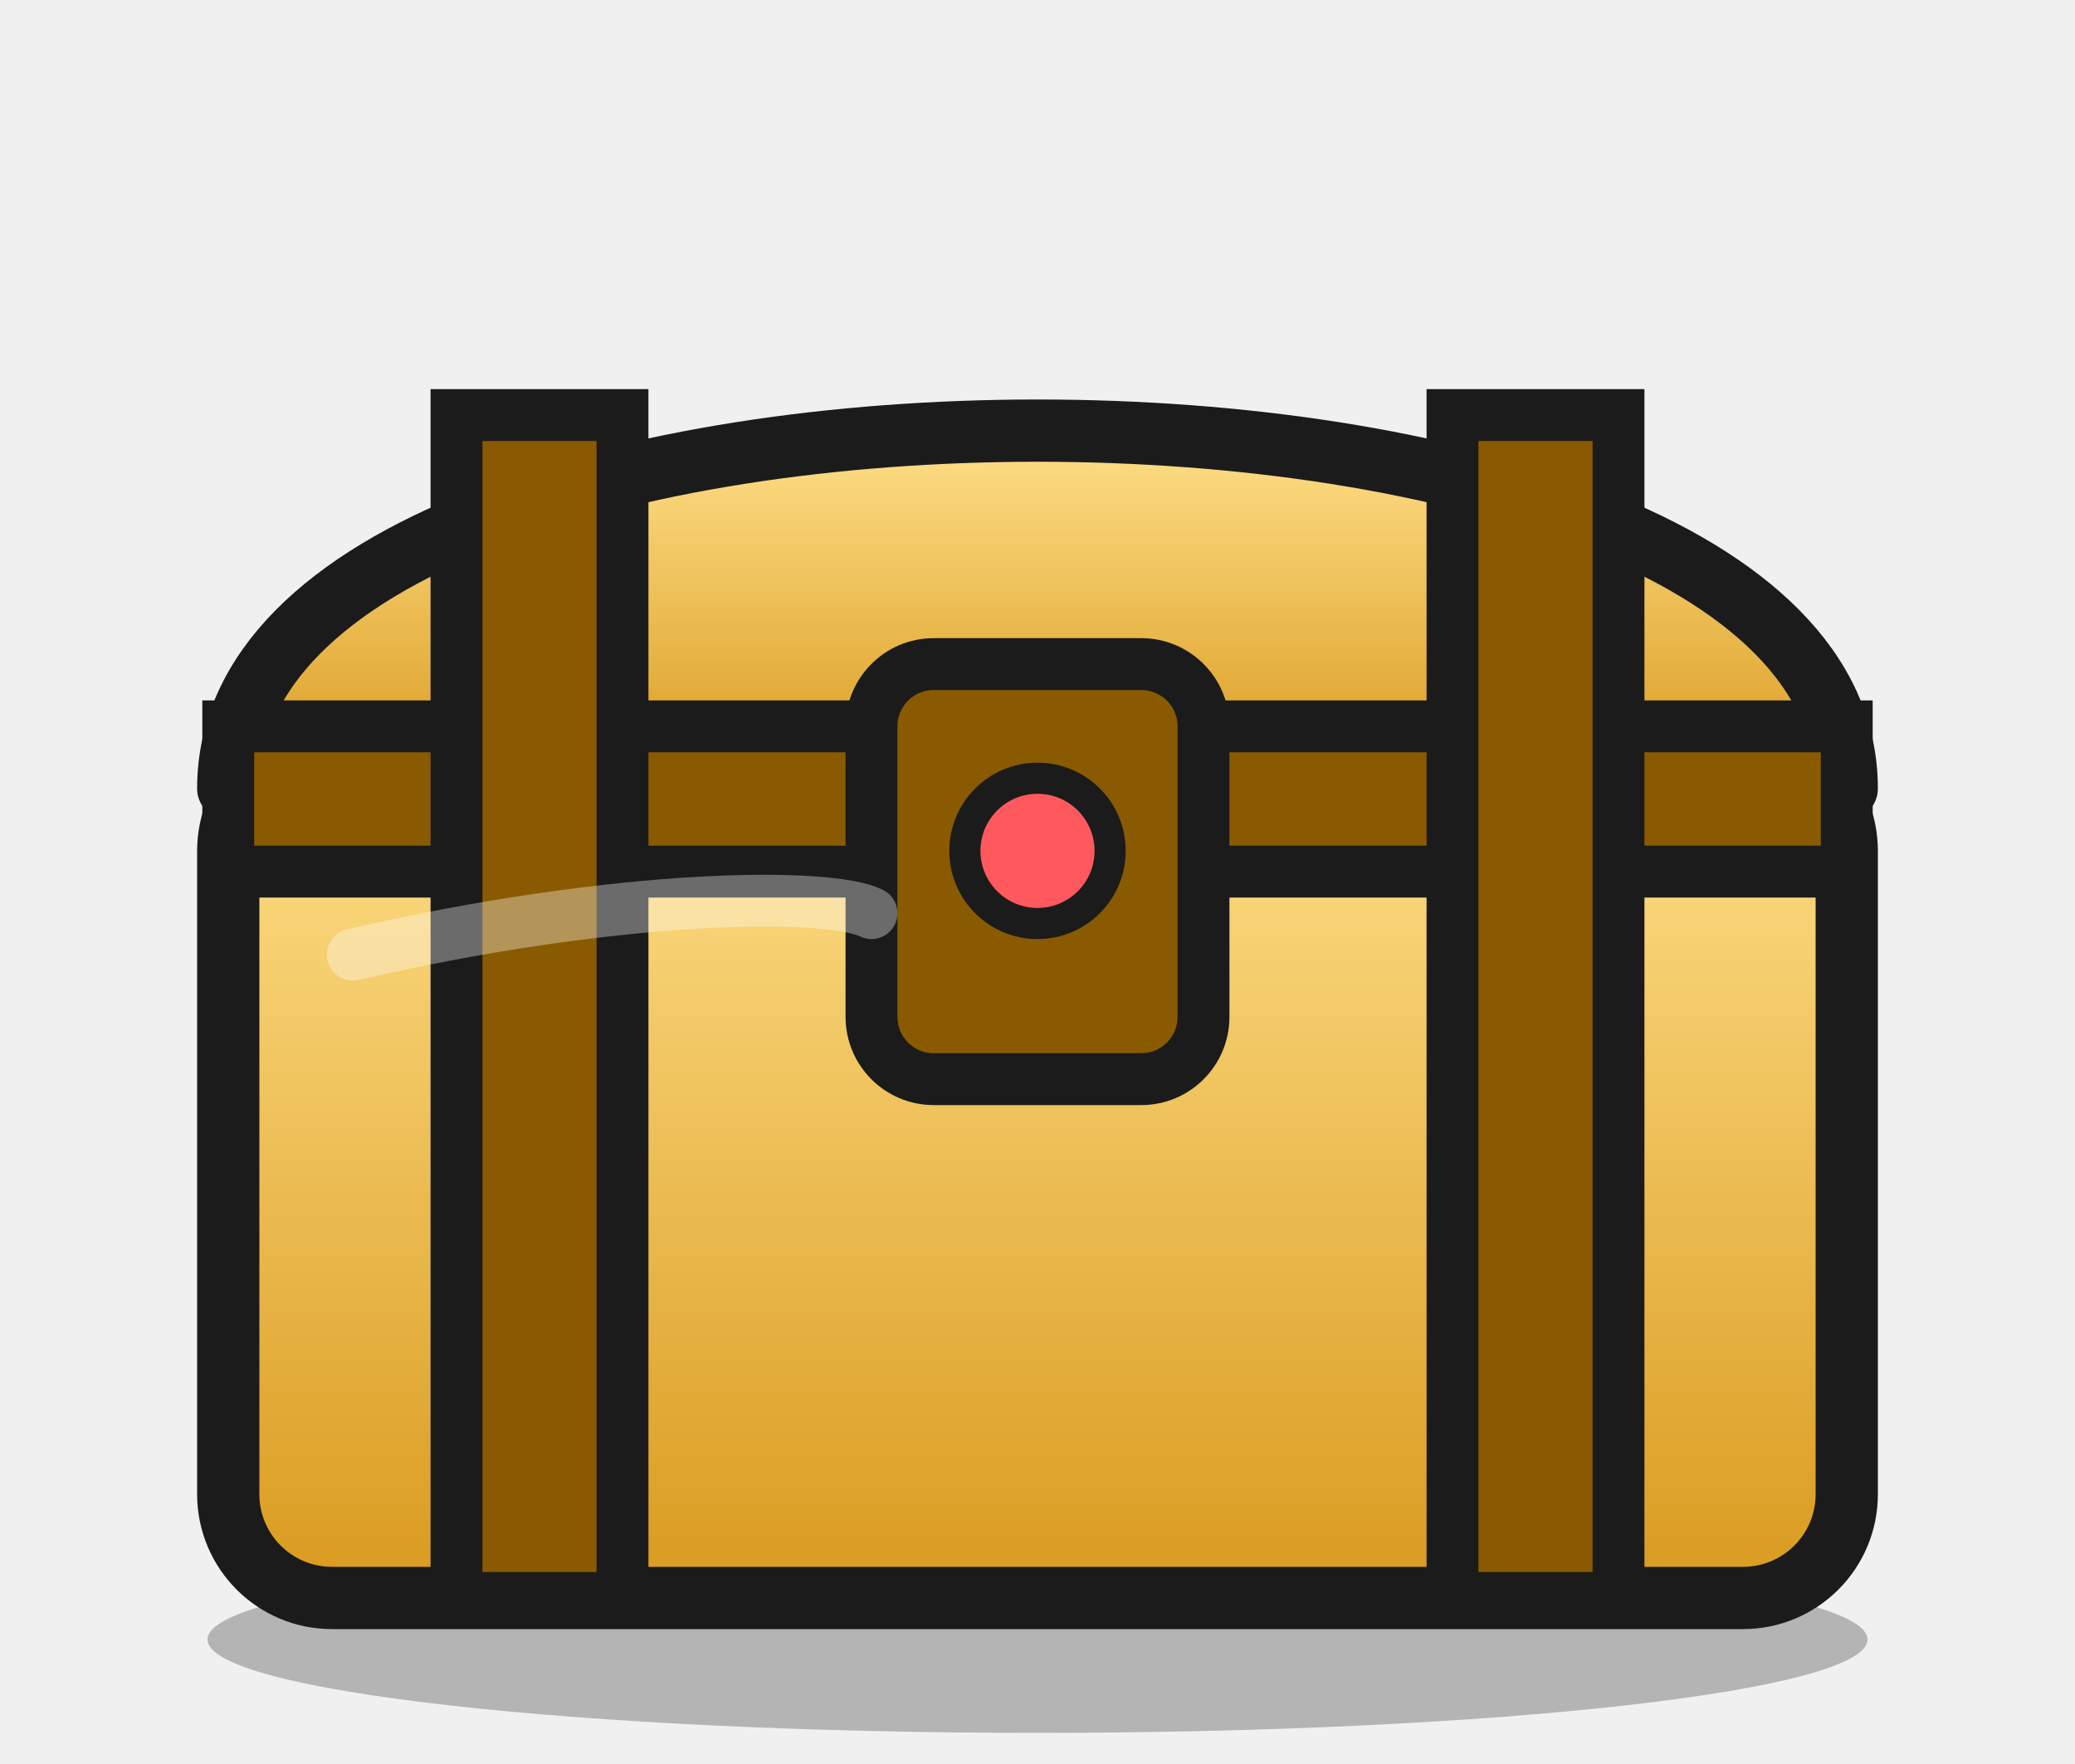
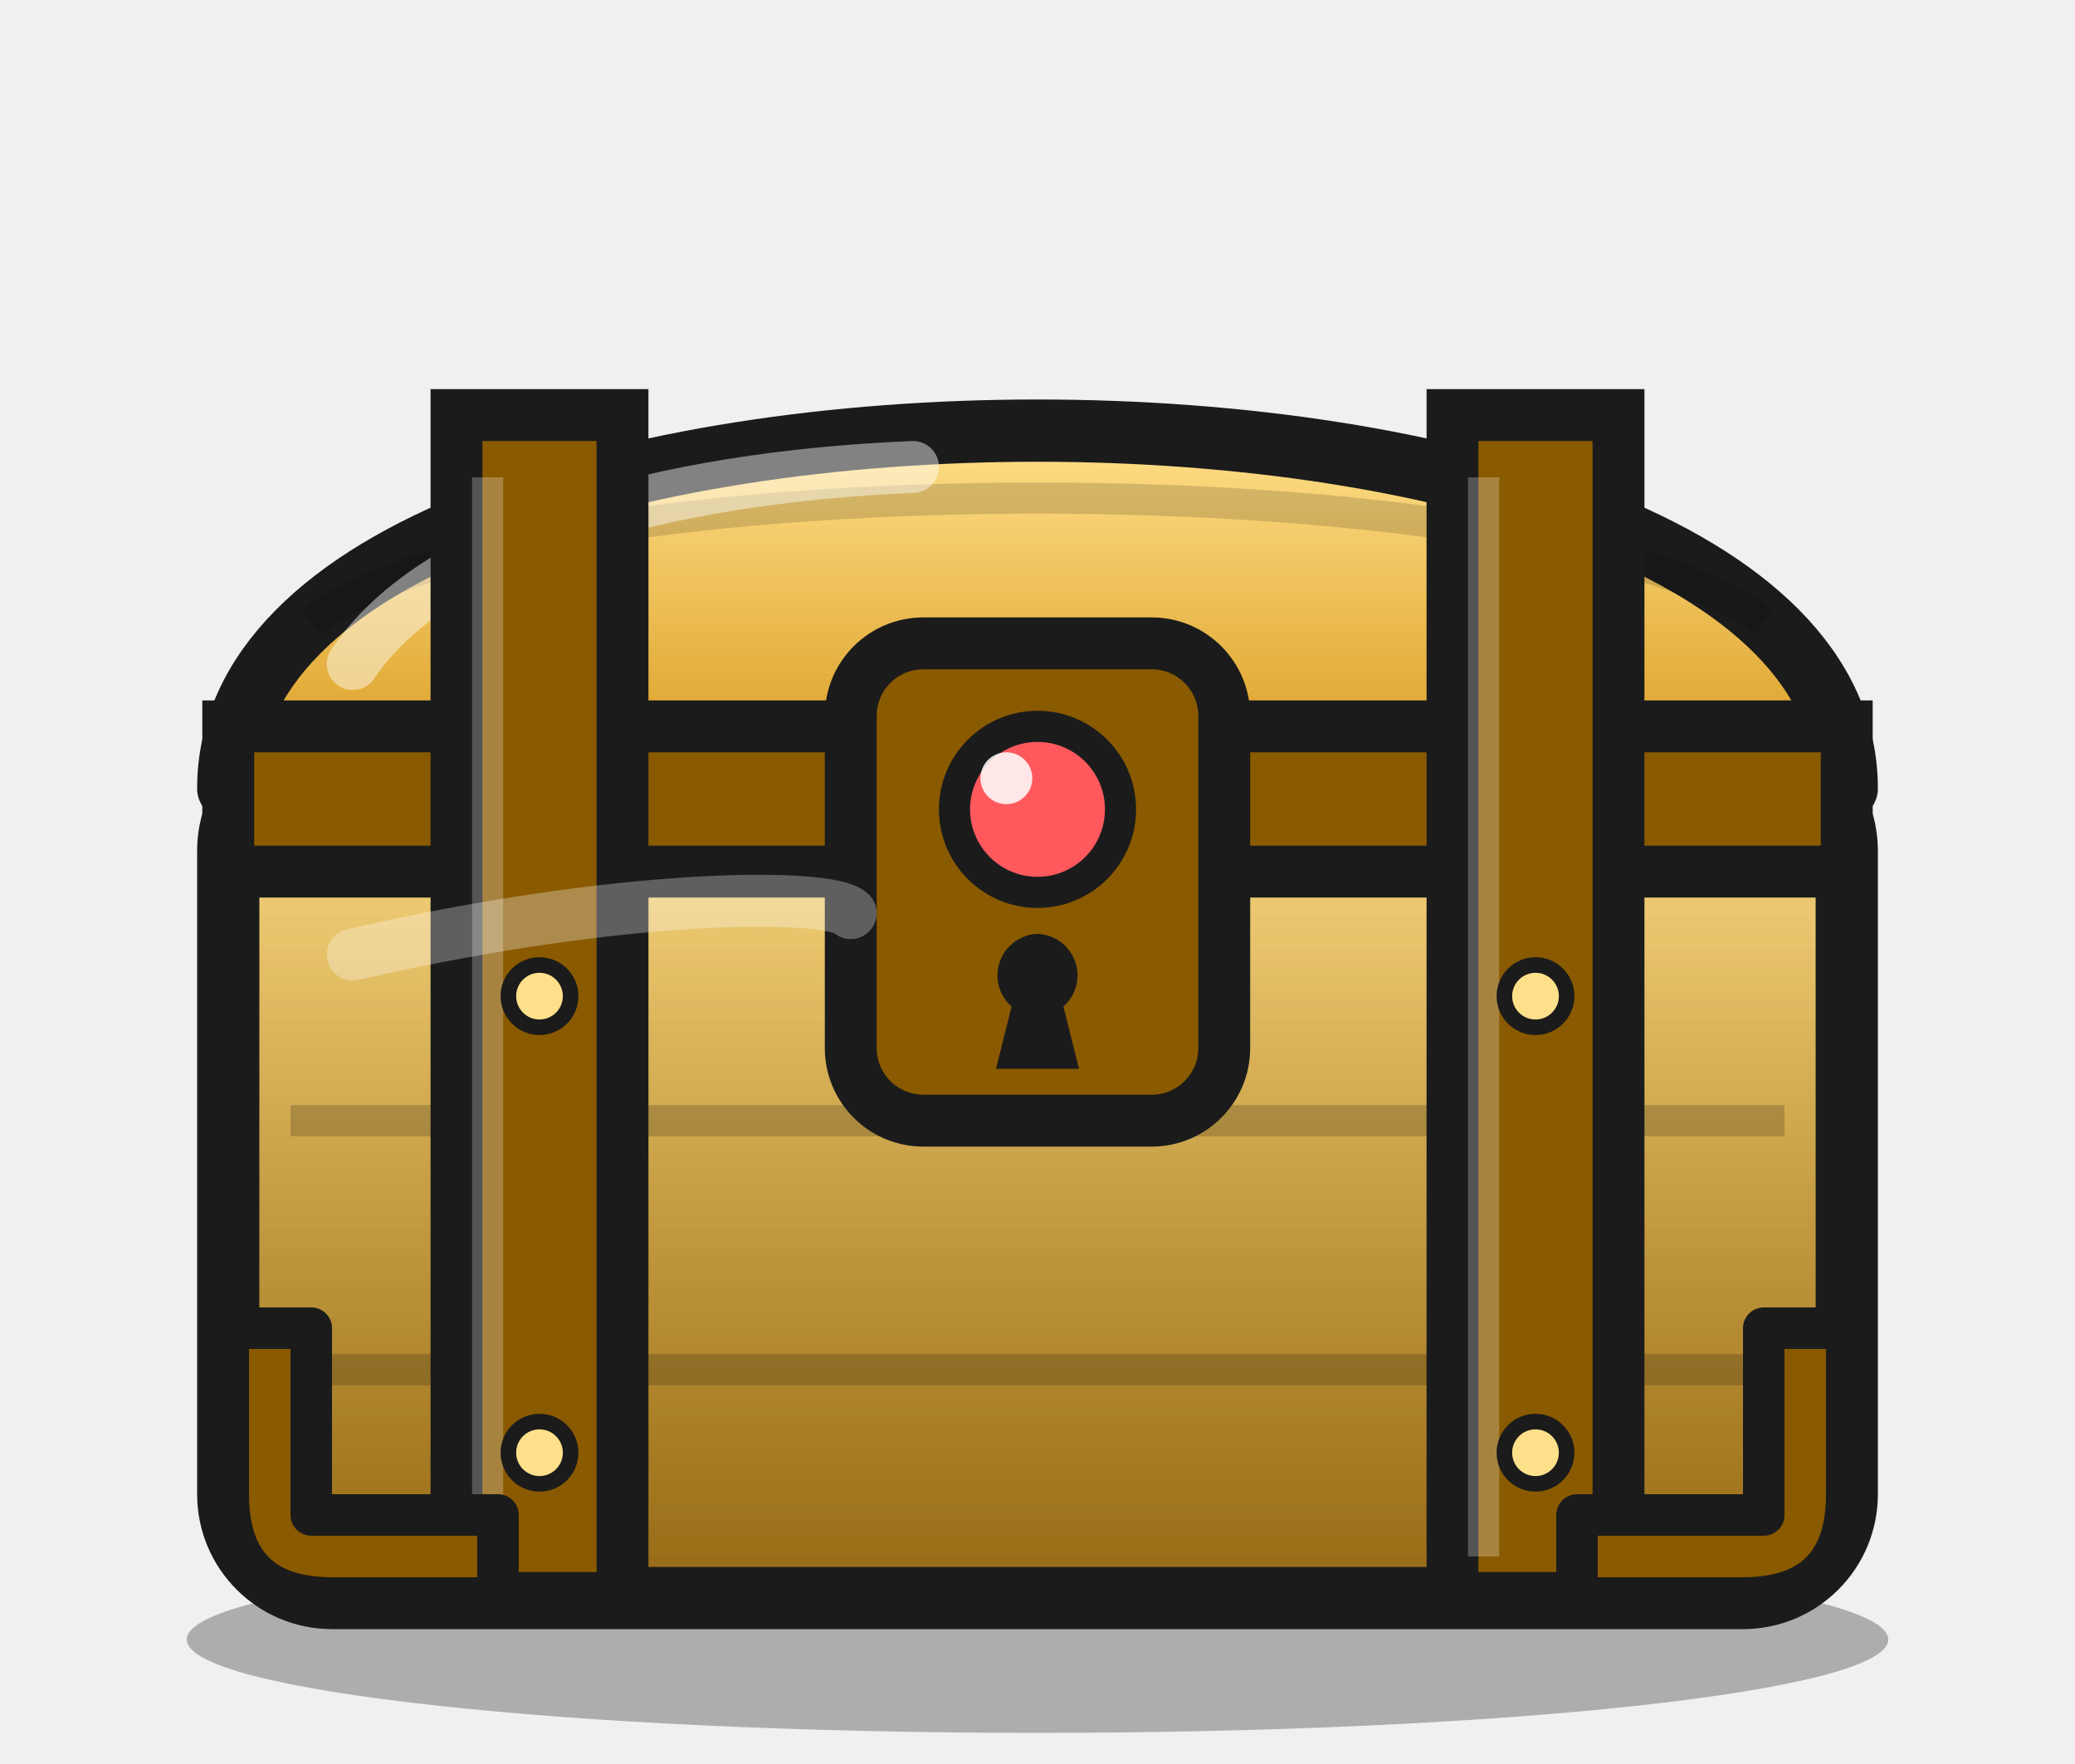
<svg xmlns="http://www.w3.org/2000/svg" viewBox="0 0 200 170">
  <defs>
    <linearGradient id="t" x1="0" y1="0" x2="0" y2="1">
      <stop offset="0" stop-color="#ffe08a" />
      <stop offset="1" stop-color="#d99a1e" />
    </linearGradient>
+     <linearGradient id="c" x1="0" y1="0" x2="0" y2="1">
+       <stop offset="0" stop-color="#000" stop-opacity="0" />
+       <stop offset="1" stop-color="#000" stop-opacity="0.3" />
+     </linearGradient>
  </defs>
-   <ellipse cx="100" cy="158" rx="80" ry="9" fill="#000" fill-opacity="0.25" />
+   <ellipse cx="100" cy="158" rx="82" ry="9" fill="#000" fill-opacity="0.28" />
  <rect x="22" y="72" width="156" height="82" rx="10" fill="url(#t)" stroke="#1b1b1b" stroke-width="6" />
+   <rect x="25" y="75" width="150" height="76" rx="8" fill="url(#c)" />
+   <path d="M28 108 H172 M28 132 H172" stroke="#000" stroke-opacity="0.18" stroke-width="3" />
  <path d="M22 76 C22 30 178 30 178 76 Z" fill="url(#t)" stroke="#1b1b1b" stroke-width="6" stroke-linejoin="round" />
+   <path d="M30 60 C50 44 150 44 170 60" fill="none" stroke="#000" stroke-opacity="0.15" stroke-width="3" />
+   <path d="M34 64 C42 52 64 46 88 45" fill="none" stroke="#fff" stroke-opacity="0.45" stroke-width="5" stroke-linecap="round" />
  <rect x="22" y="70" width="156" height="14" fill="#8a5a00" stroke="#1b1b1b" stroke-width="5" />
  <rect x="44" y="40" width="16" height="114" fill="#8a5a00" stroke="#1b1b1b" stroke-width="5" />
  <rect x="140" y="40" width="16" height="114" fill="#8a5a00" stroke="#1b1b1b" stroke-width="5" />
-   <rect x="84" y="64" width="32" height="40" rx="6" fill="#8a5a00" stroke="#1b1b1b" stroke-width="5" />
-   <circle cx="100" cy="82" r="7" fill="#ff595e" stroke="#1b1b1b" stroke-width="3" />
-   <path d="M34 92 C60 86 80 86 84 88" fill="none" stroke="#fff" stroke-opacity="0.35" stroke-width="5" stroke-linecap="round" />
+   <path d="M47 46 V150 M143 46 V150" stroke="#fff" stroke-opacity="0.25" stroke-width="3" />
+   <path d="M22 128 L22 144 Q22 154 32 154 L48 154 L48 146 L30 146 L30 128 Z" fill="#8a5a00" stroke="#1b1b1b" stroke-width="4" stroke-linejoin="round" />
+   <path d="M178 128 L178 144 Q178 154 168 154 L152 154 L152 146 L170 146 L170 128 Z" fill="#8a5a00" stroke="#1b1b1b" stroke-width="4" stroke-linejoin="round" />
+   <circle cx="52" cy="96" r="3" fill="#ffe08a" stroke="#1b1b1b" stroke-width="1.5" />
+   <circle cx="52" cy="140" r="3" fill="#ffe08a" stroke="#1b1b1b" stroke-width="1.5" />
+   <circle cx="148" cy="96" r="3" fill="#ffe08a" stroke="#1b1b1b" stroke-width="1.5" />
+   <circle cx="148" cy="140" r="3" fill="#ffe08a" stroke="#1b1b1b" stroke-width="1.5" />
+   <rect x="82" y="62" width="36" height="46" rx="7" fill="#8a5a00" stroke="#1b1b1b" stroke-width="5" />
+   <circle cx="100" cy="78" r="8" fill="#ff595e" stroke="#1b1b1b" stroke-width="3" />
+   <circle cx="97" cy="75" r="2.5" fill="#fff" fill-opacity="0.85" />
+   <path d="M100 90 a4 4 0 0 1 2.5 7 L104 103 H96 L97.5 97 a4 4 0 0 1 2.5 -7 Z" fill="#1b1b1b" />
+   <path d="M34 92 C60 86 80 86 82 88" fill="none" stroke="#fff" stroke-opacity="0.3" stroke-width="5" stroke-linecap="round" />
</svg>
